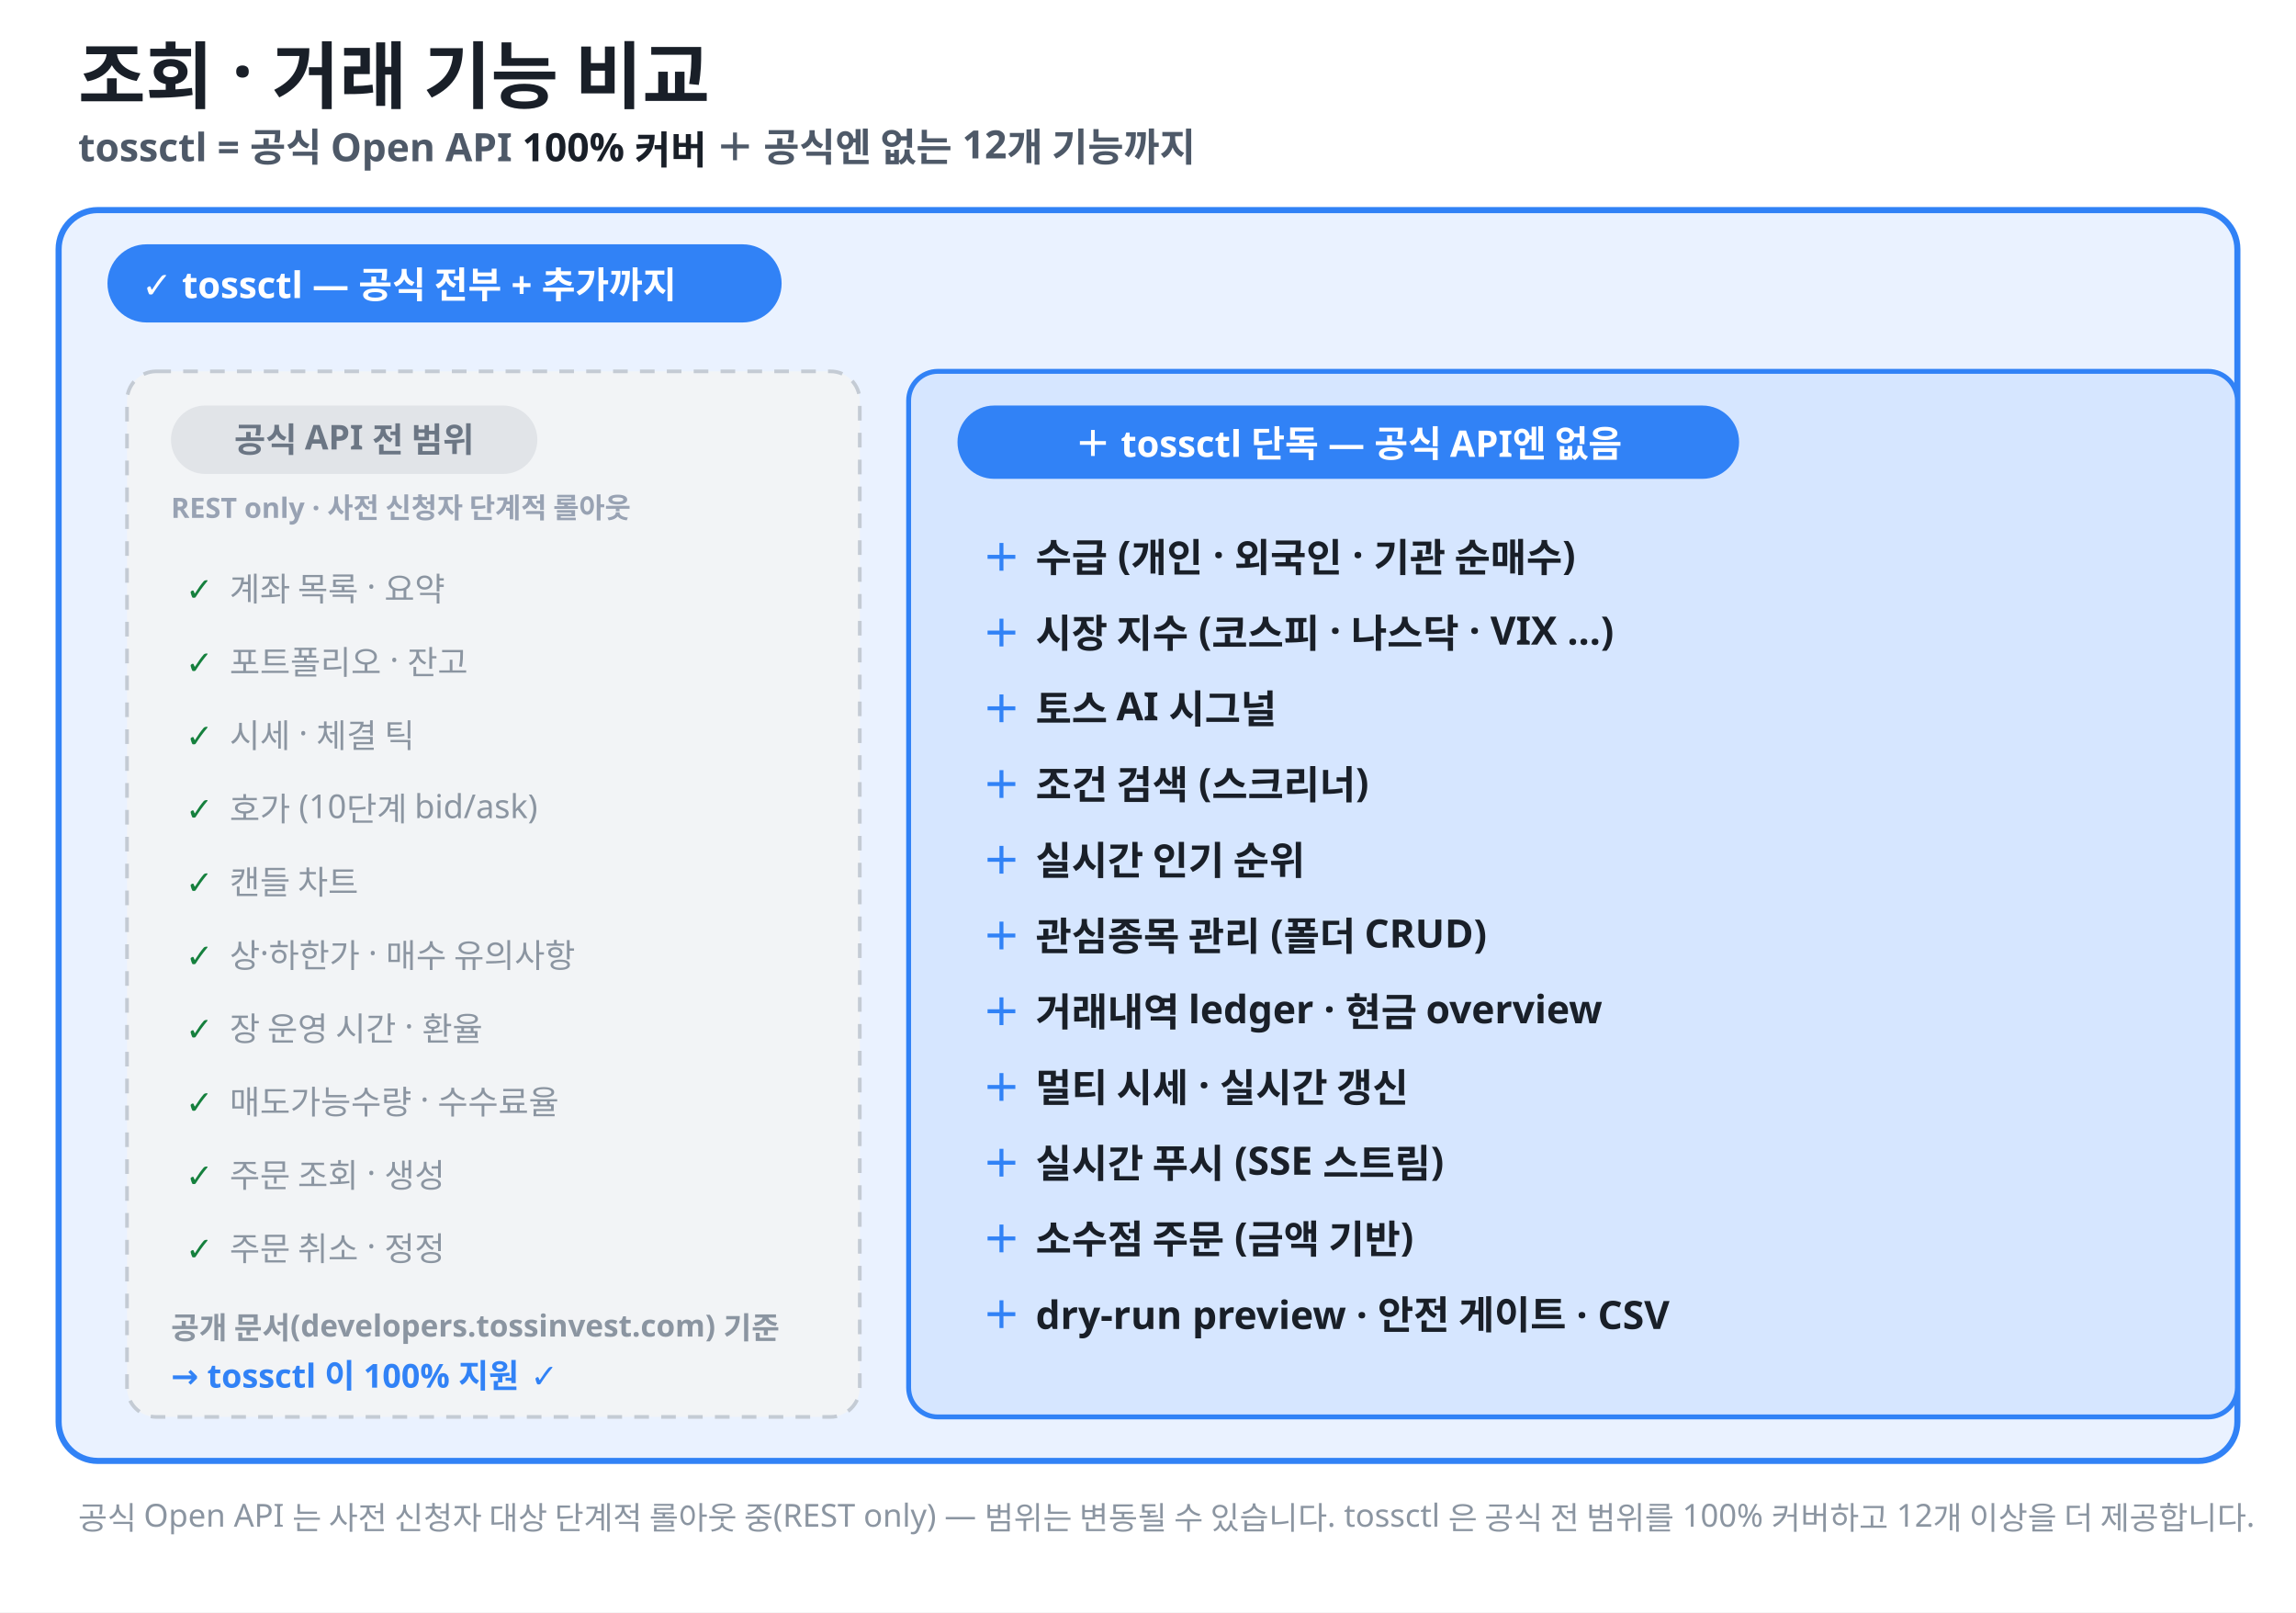
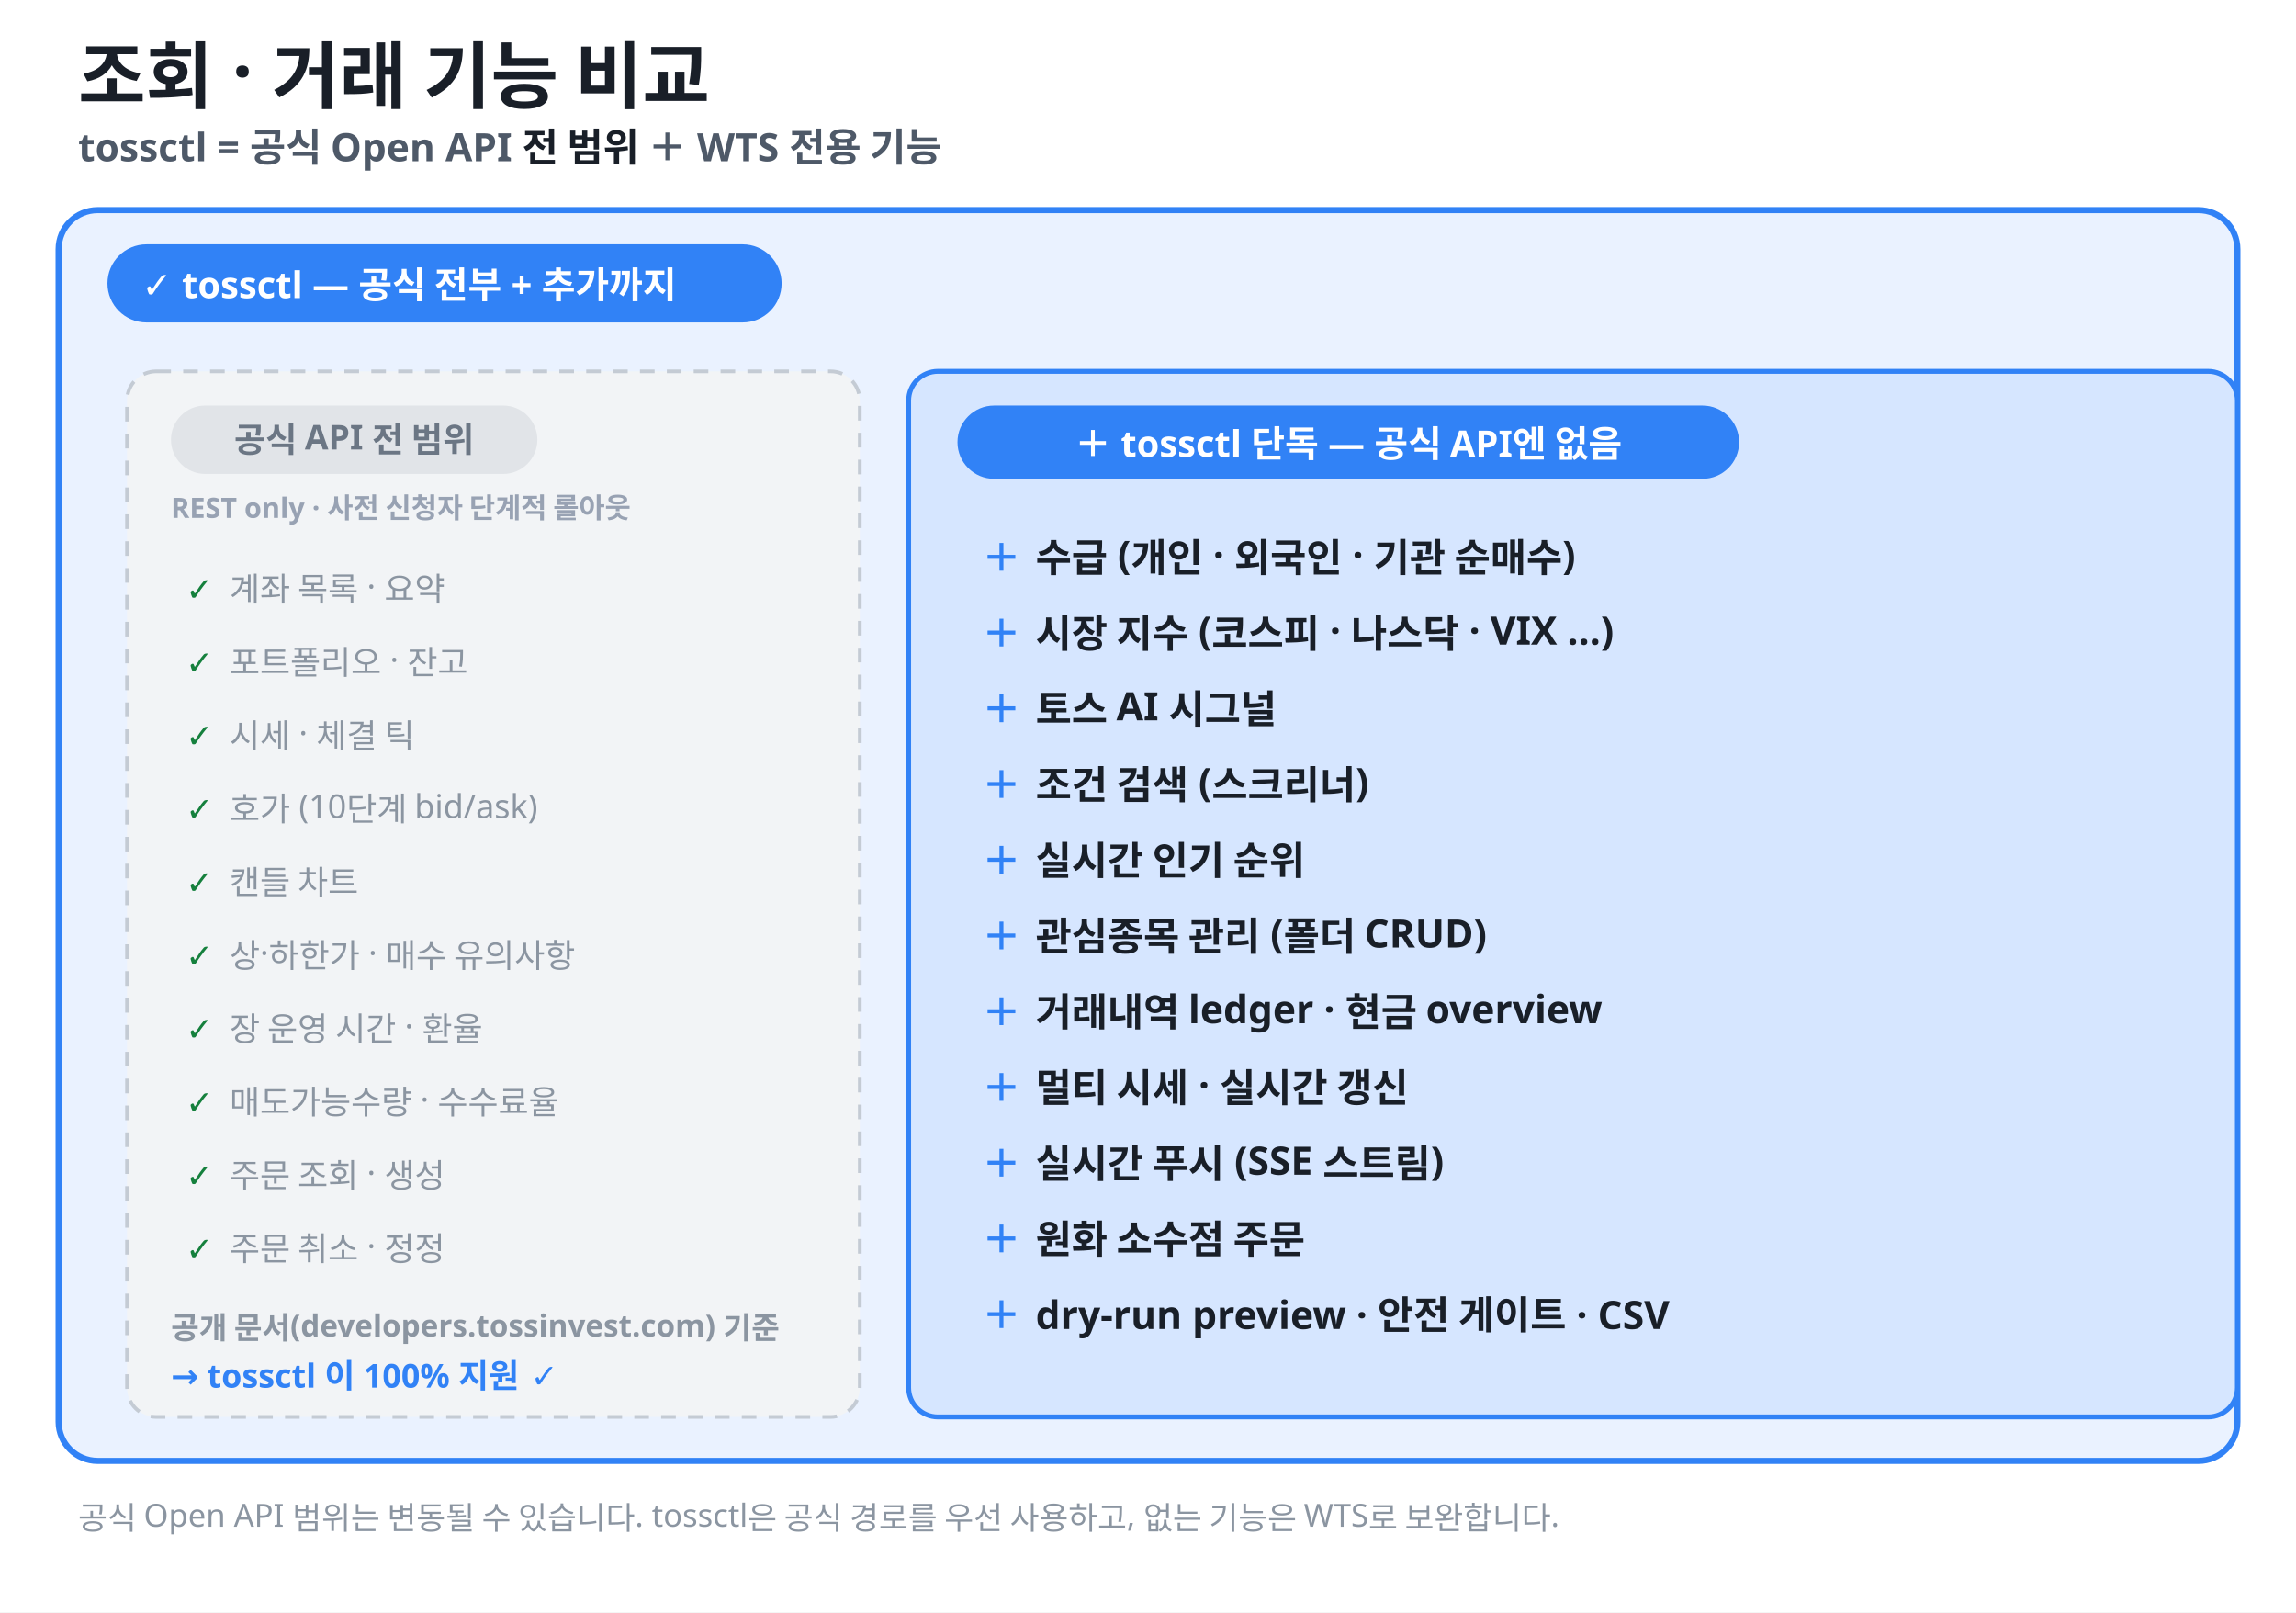
<svg xmlns="http://www.w3.org/2000/svg" width="940" height="660" viewBox="0 0 940 660" font-family="'Pretendard','Apple SD Gothic Neo','Malgun Gothic','Noto Sans KR','Segoe UI',sans-serif">
  <defs>
    <style>
      .title { font-size: 30px; font-weight: 800; fill: #191F28; }
      .subtitle { font-size: 16px; font-weight: 600; fill: #4E5968; }
      .legend { font-size: 12.5px; font-weight: 600; fill: #8B95A1; }
      .legend-hl { font-size: 13.5px; font-weight: 800; fill: #3182F6; }
      .pill-strong { font-size: 15px; font-weight: 700; }
      .pill-muted { font-size: 14px; font-weight: 700; fill: #6B7684; }
      .note-muted { font-size: 11.5px; font-weight: 600; fill: #98A2B3; }
      .item-muted { font-size: 13.5px; fill: #8B95A1; }
      .item-strong { font-size: 16px; font-weight: 600; fill: #191F28; }
      .foot { font-size: 13px; fill: #8B95A1; }
      .check { font-size: 13.5px; fill: #15803D; font-weight: 800; }
      .plus { font-size: 16px; fill: #3182F6; font-weight: 800; }
    </style>
  </defs>
  <rect width="940" height="660" fill="#FFFFFF" />
  <text x="32" y="42" class="title">조회 · 거래 기능 비교</text>
-   <text x="32" y="66" class="subtitle">tossctl = 공식 Open API <tspan font-weight="800" fill="#191F28">100% 커버</tspan> ＋ 공식엔 없는 12개 기능까지</text>
+   <text x="32" y="66" class="subtitle">tossctl = 공식 Open API <tspan font-weight="800" fill="#191F28">전 범위</tspan> ＋ WTS 전용 기능</text>
  <rect x="24" y="86" width="892" height="512" rx="16" fill="#EAF2FF" stroke="#3182F6" stroke-width="2.5" />
  <rect x="44" y="100" width="276" height="32" rx="16" fill="#3182F6" />
  <text x="58" y="122" class="pill-strong" fill="#FFFFFF">✓ tossctl — 공식 전부 + 추가까지</text>
  <rect x="52" y="152" width="300" height="428" rx="12" fill="#F2F4F6" stroke="#C4CBD4" stroke-width="1.5" stroke-dasharray="6 5" />
  <rect x="70" y="166" width="150" height="28" rx="14" fill="#E1E4E8" />
  <text x="145" y="185" text-anchor="middle" class="pill-muted">공식 API 전 범위</text>
  <text x="70" y="212" class="note-muted">REST only · 사전 신청자 단계적 롤아웃</text>
  <text x="76" y="246" class="check">✓</text>
  <text x="94" y="246" class="item-muted">계좌 목록 · 요약</text>
  <text x="76" y="276" class="check">✓</text>
  <text x="94" y="276" class="item-muted">포트폴리오 · 잔고</text>
  <text x="76" y="306" class="check">✓</text>
  <text x="94" y="306" class="item-muted">시세 · 체결 틱</text>
  <text x="76" y="336" class="check">✓</text>
  <text x="94" y="336" class="item-muted">호가 (10단계 bid/ask)</text>
  <text x="76" y="366" class="check">✓</text>
  <text x="94" y="366" class="item-muted">캔들 차트</text>
  <text x="76" y="396" class="check">✓</text>
  <text x="94" y="396" class="item-muted">상·하한가 · 매수 유의사항</text>
  <text x="76" y="426" class="check">✓</text>
  <text x="94" y="426" class="item-muted">장 운영 시간 · 환율</text>
  <text x="76" y="456" class="check">✓</text>
  <text x="94" y="456" class="item-muted">매도가능수량 · 수수료율</text>
  <text x="76" y="486" class="check">✓</text>
  <text x="94" y="486" class="item-muted">주문 조회 · 생성</text>
  <text x="76" y="516" class="check">✓</text>
  <text x="94" y="516" class="item-muted">주문 취소 · 정정</text>
  <text x="70" y="548" class="legend">공개 문서(developers.tossinvest.com) 기준</text>
  <text x="70" y="568" class="legend-hl">→ tossctl 이 100% 지원 ✓</text>
  <rect x="372" y="152" width="544" height="428" rx="12" fill="#D6E6FF" stroke="#3182F6" stroke-width="2" />
  <rect x="392" y="166" width="320" height="30" rx="15" fill="#3182F6" />
  <text x="552" y="187" text-anchor="middle" class="pill-strong" fill="#FFFFFF">＋ tossctl 단독 — 공식 API엔 없음</text>
  <text x="402" y="234" class="plus">＋</text>
  <text x="424" y="234" class="item-strong">수급 (개인 · 외국인 · 기관 순매수)</text>
  <text x="402" y="265" class="plus">＋</text>
  <text x="424" y="265" class="item-strong">시장 지수 (코스피 · 나스닥 · VIX …)</text>
  <text x="402" y="296" class="plus">＋</text>
  <text x="424" y="296" class="item-strong">토스 AI 시그널</text>
  <text x="402" y="327" class="plus">＋</text>
  <text x="424" y="327" class="item-strong">조건 검색 (스크리너)</text>
  <text x="402" y="358" class="plus">＋</text>
  <text x="424" y="358" class="item-strong">실시간 인기 순위</text>
  <text x="402" y="389" class="plus">＋</text>
  <text x="424" y="389" class="item-strong">관심종목 관리 (폴더 CRUD)</text>
  <text x="402" y="420" class="plus">＋</text>
  <text x="424" y="420" class="item-strong">거래내역 ledger · 현금 overview</text>
  <text x="402" y="451" class="plus">＋</text>
  <text x="424" y="451" class="item-strong">멀티 시세 · 실시간 갱신</text>
  <text x="402" y="482" class="plus">＋</text>
  <text x="424" y="482" class="item-strong">실시간 푸시 (SSE 스트림)</text>
  <text x="402" y="513" class="plus">＋</text>
-   <text x="424" y="513" class="item-strong">소수점 주문 (금액 기반)</text>
+   <text x="424" y="513" class="item-strong">원화 소수점 주문</text>
  <text x="402" y="544" class="plus">＋</text>
  <text x="424" y="544" class="item-strong">dry-run preview · 안전 게이트 · CSV</text>
-   <text x="32" y="626" class="foot">공식 Open API 는 사전 신청자 대상 단계적 롤아웃 중(REST only) — 범위는 변동될 수 있습니다. tossctl 은 공식 전 범위를 100% 커버하고 12개 이상을 더 제공합니다.</text>
+   <text x="32" y="626" class="foot">공식 Open API 범위는 변동될 수 있습니다. tossctl은 공식 경로를 우선 사용하고, 없는 기능은 WTS로 보완합니다.</text>
</svg>
